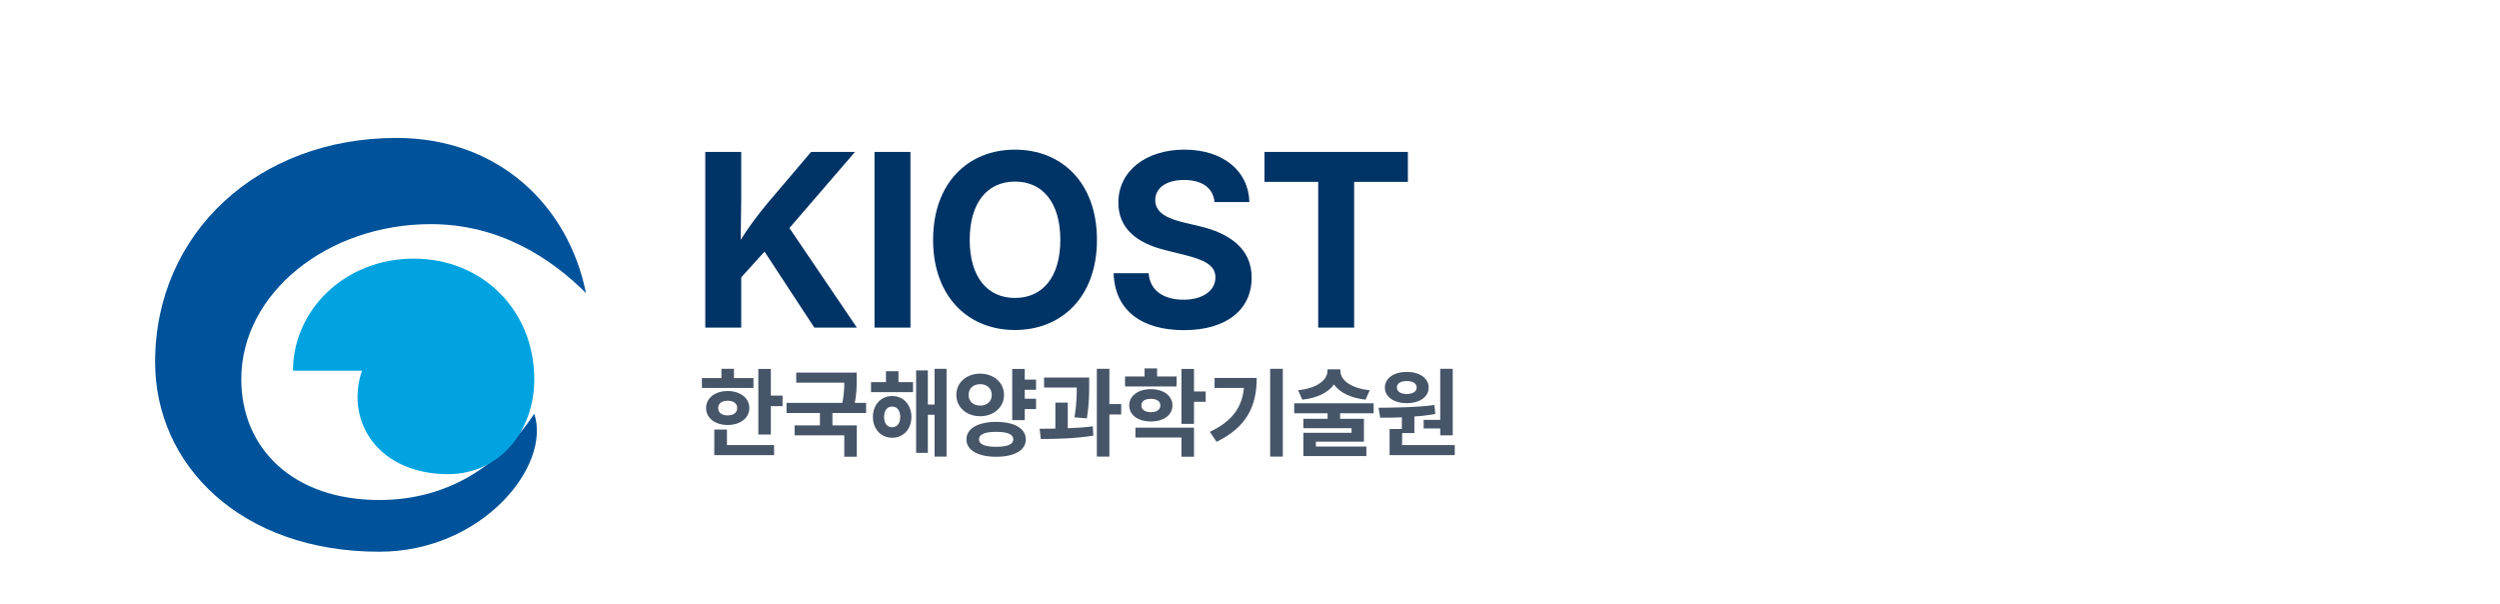
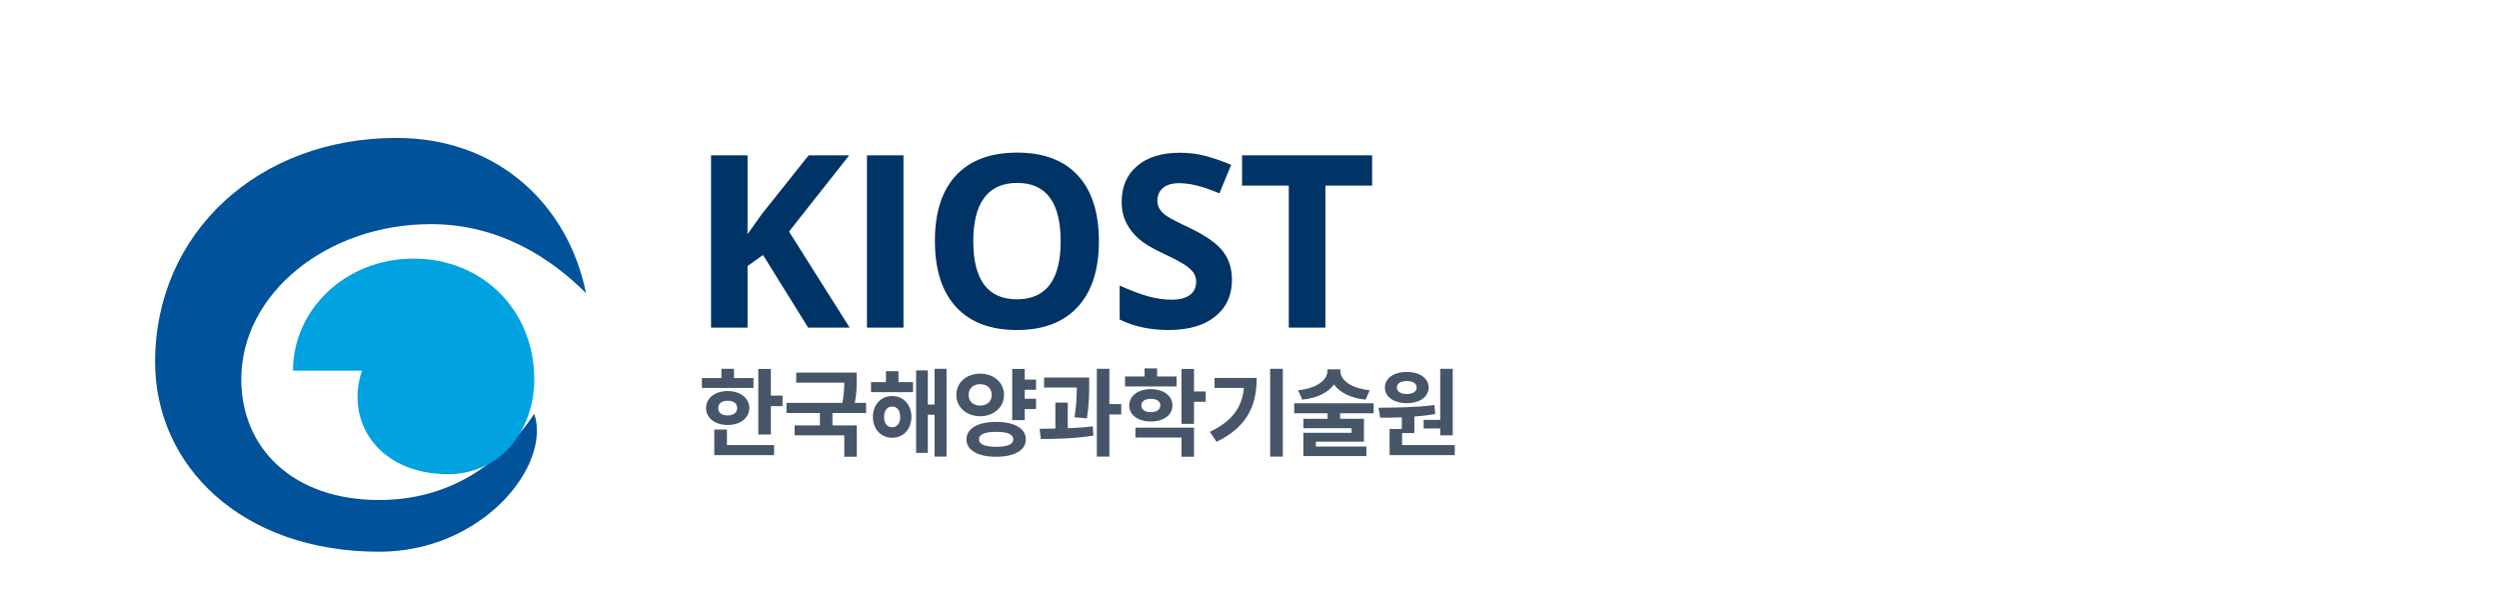
<svg xmlns="http://www.w3.org/2000/svg" viewBox="0 0 290 70" width="290" height="70" fill="none">
  <g transform="translate(10, 10)">
    <path d="M8 32 C8 17, 20 6, 36 6 C48 6, 56 14, 58 24 C54 20, 48 16, 40 16 C28 16, 18 24, 18 34 C18 42, 24 48, 34 48 C42 48, 48 44, 52 38 C54 44, 46 54, 34 54 C18 54, 8 44, 8 32 Z" fill="#00529b" />
    <path d="M24 33 C24 26, 30 20, 38 20 C46 20, 52 26, 52 34 C52 40, 48 45, 42 45 C34 45, 30 39, 32 33 C33 30, 36 28, 39 28 C42 28, 44 31, 43 34 C43 36, 40 37, 38 37 C36 37, 34 35, 34 33 Z" fill="#00a3e0" />
  </g>
-   <text x="80" y="38" font-family="'Space Grotesk', 'IBM Plex Sans', -apple-system, sans-serif" font-size="28" font-weight="700" fill="#003366" letter-spacing="-0.5">KIOST</text>
+   <text x="80" y="38" font-family="'Open Sans', -apple-system, sans-serif" font-size="28" font-weight="700" fill="#003366" letter-spacing="-0.5">KIOST</text>
  <text x="81" y="52" font-family="'Noto Sans KR', 'Apple SD Gothic Neo', sans-serif" font-size="11" font-weight="600" fill="#475569" letter-spacing="-0.3">한국해양과학기술원</text>
</svg>
